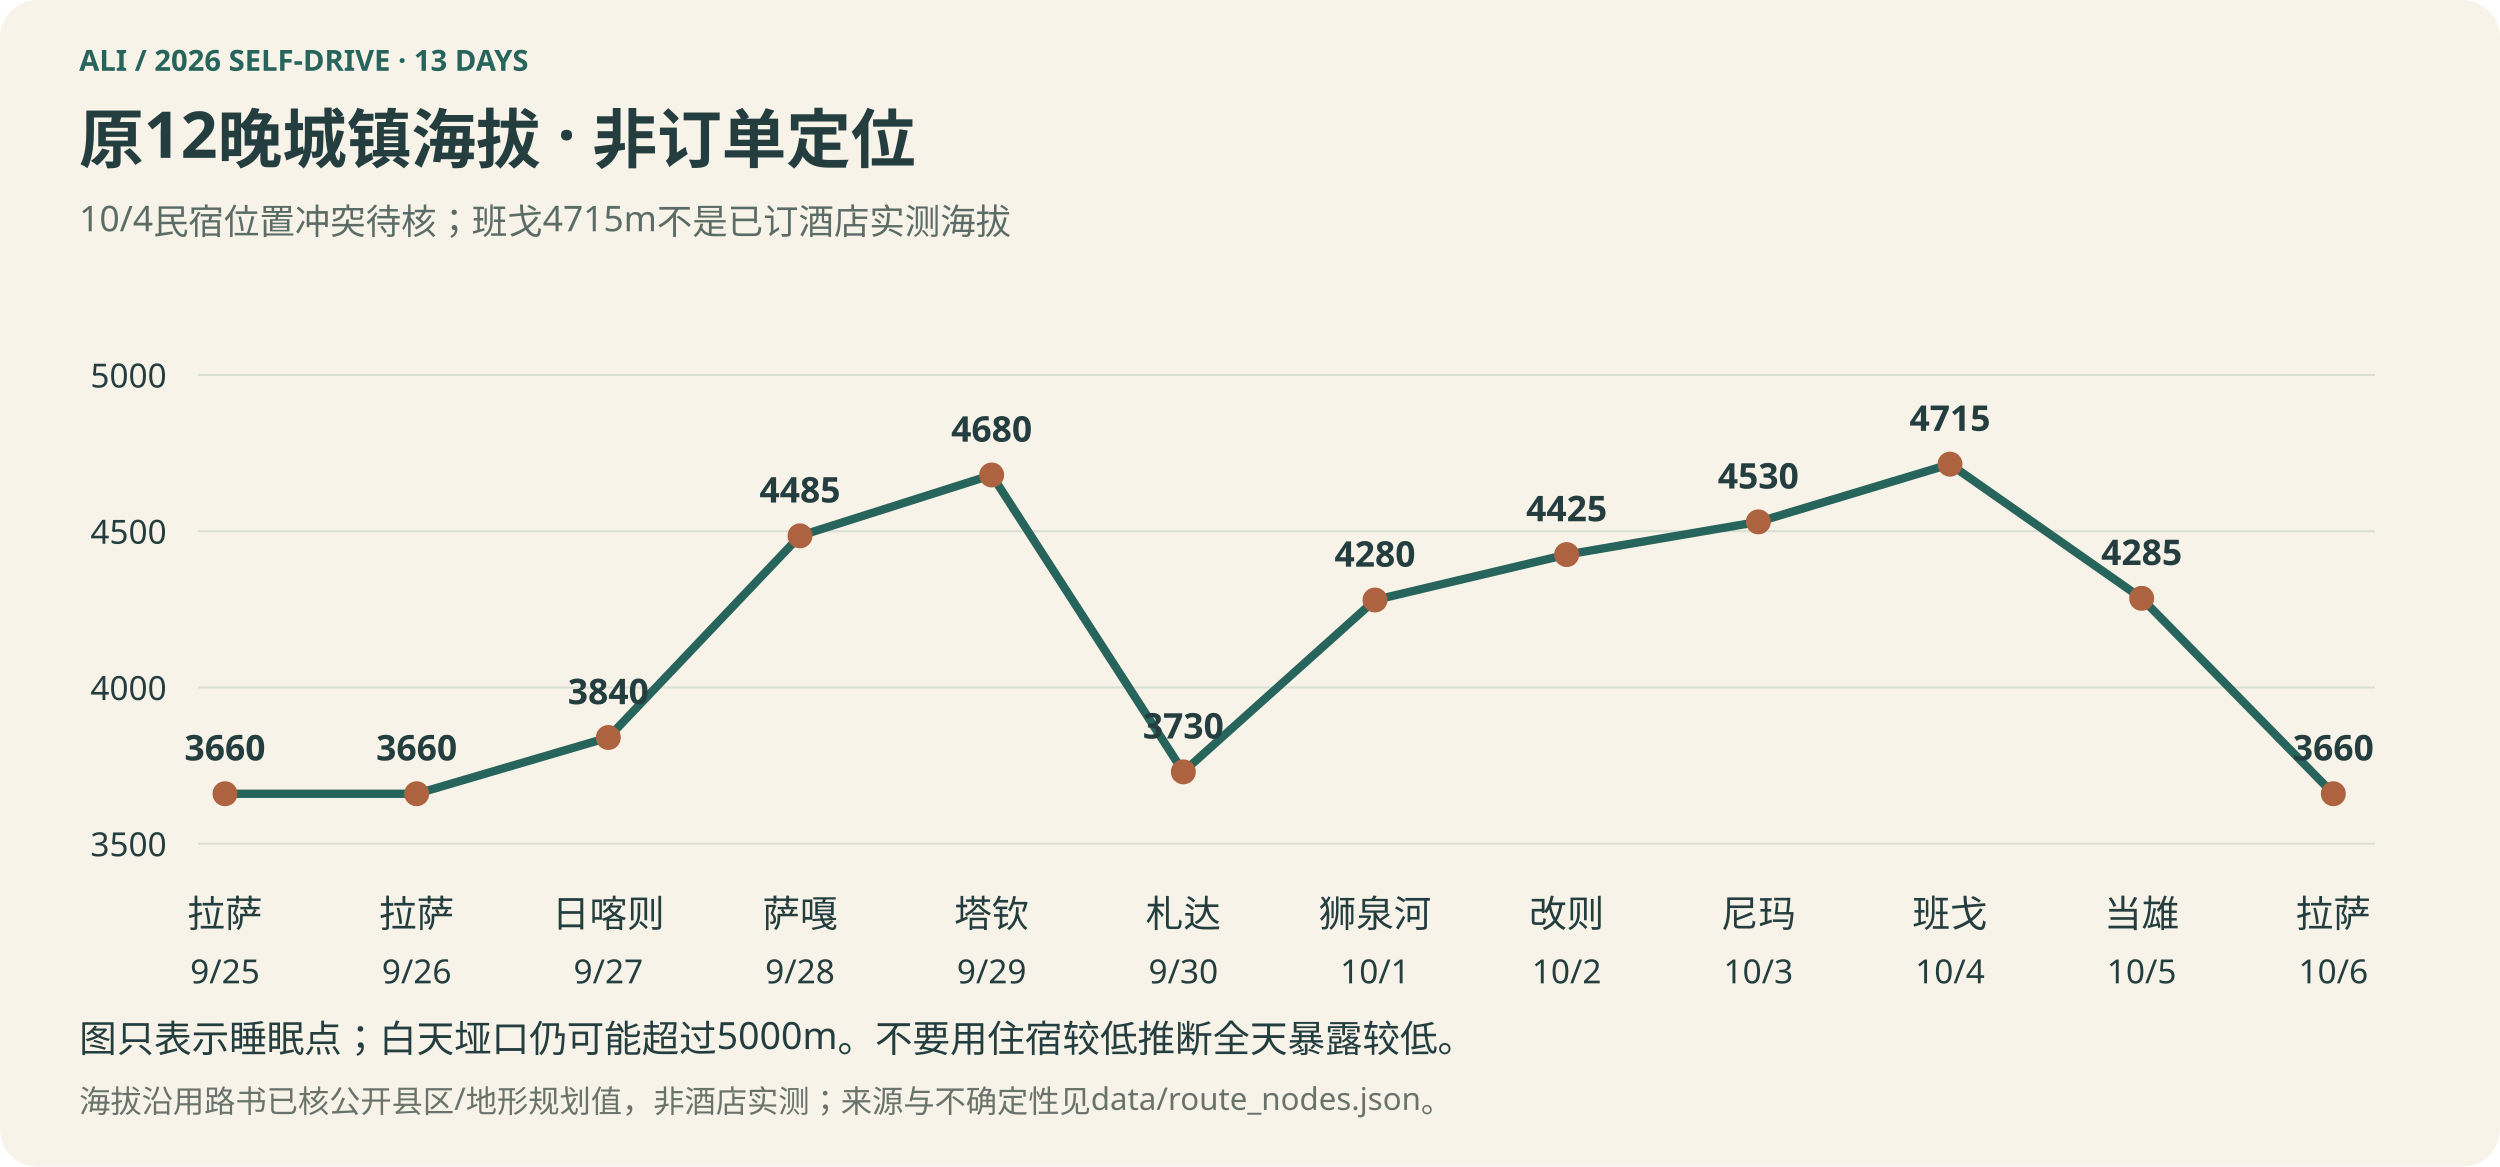
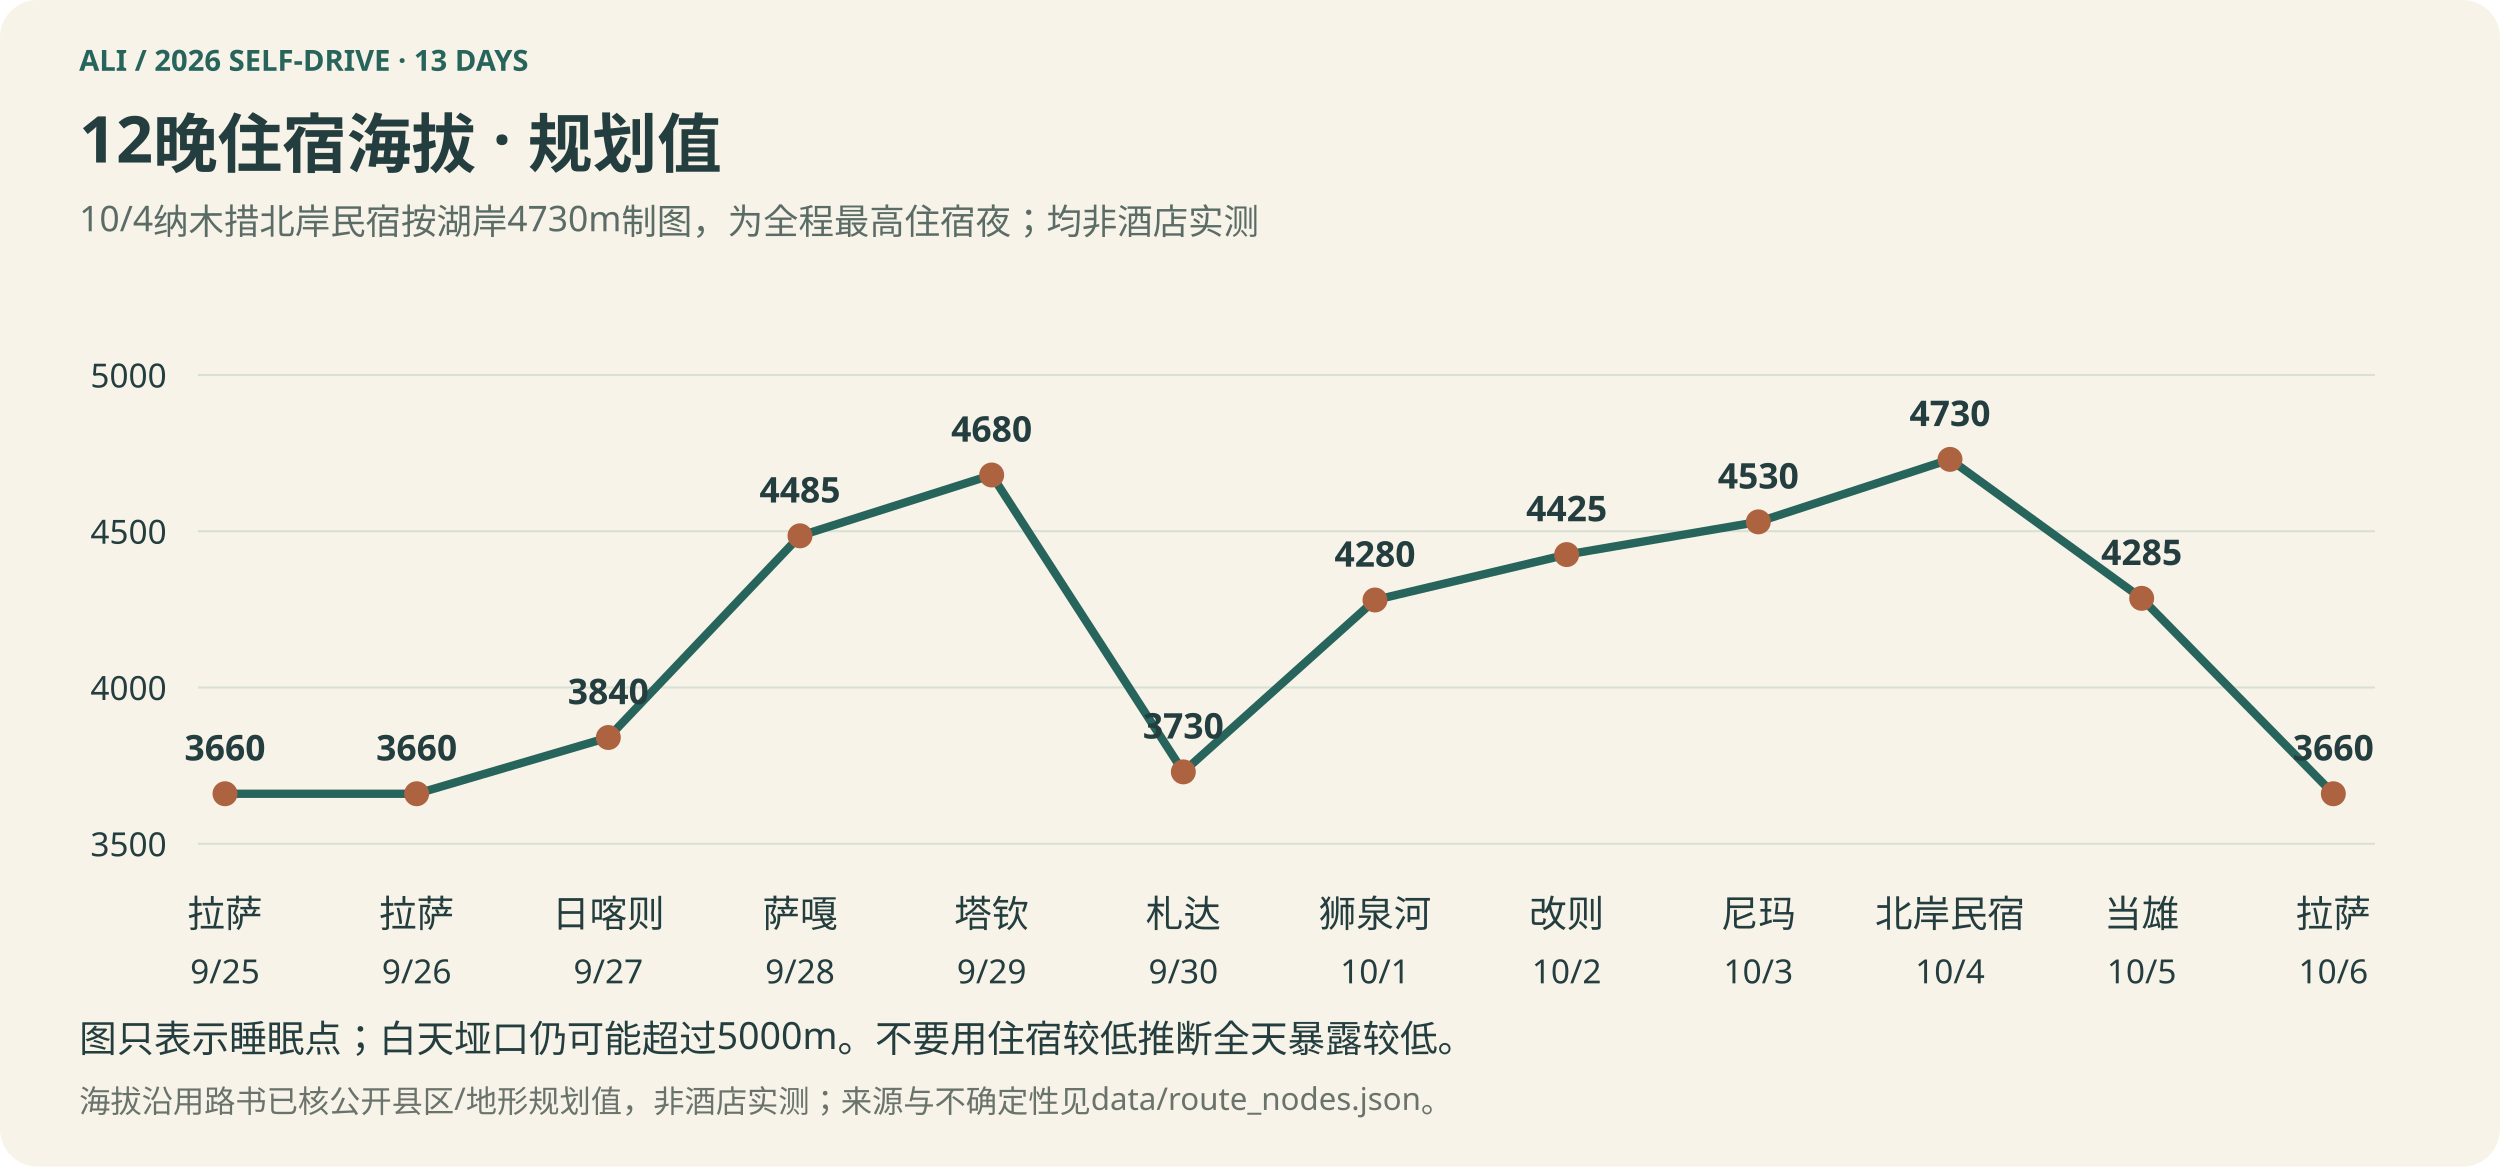
<svg xmlns="http://www.w3.org/2000/svg" viewBox="0 0 1200 560" class="ali-route-map" role="img">
  <g font-family="PingFang SC,Microsoft YaHei,sans-serif">
    <rect width="1200" height="560" rx="18" fill="#f7f3e8" />
    <text x="38.0" y="34.0" font-size="14" fill="#27645c" text-anchor="start" font-weight="600">ALI / 2026     SELF-DRIVE · 13 DAYS</text>
-     <text x="38.0" y="78.0" font-size="31" fill="#243e40" text-anchor="start" font-weight="700">原12晚城镇海拔 · 非订单定位</text>
-     <text x="38.0" y="111.0" font-size="17" fill="#5b6c67" text-anchor="start" font-weight="400">10/4民宿位置冲突待核；班戈4715m不是已订酒店实测海拔</text>
+     <text x="38.0" y="78.0" font-size="31" fill="#243e40" text-anchor="start" font-weight="700">12晚住宿海拔 · 规划值</text>
+     <text x="38.0" y="111.0" font-size="17" fill="#5b6c67" text-anchor="start" font-weight="400">10/4纳木措北岸民宿按湖岸4730m制图，为全程最高住宿夜；均非酒店实测</text>
    <line x1="95" y1="405.0" x2="1140" y2="405.0" stroke="#d9dfd3" />
    <text x="80.0" y="411.0" font-size="16" fill="#243e40" text-anchor="end" font-weight="400">3500</text>
    <line x1="95" y1="330.0" x2="1140" y2="330.0" stroke="#d9dfd3" />
    <text x="80.0" y="336.0" font-size="16" fill="#243e40" text-anchor="end" font-weight="400">4000</text>
    <line x1="95" y1="255.0" x2="1140" y2="255.0" stroke="#d9dfd3" />
    <text x="80.0" y="261.0" font-size="16" fill="#243e40" text-anchor="end" font-weight="400">4500</text>
    <line x1="95" y1="180.0" x2="1140" y2="180.0" stroke="#d9dfd3" />
    <text x="80.0" y="186.0" font-size="16" fill="#243e40" text-anchor="end" font-weight="400">5000</text>
-     <polyline points="108.0,381.0 200.0,381.0 292.0,354.0 384.0,257.2 476.0,228.0 568.0,370.5 660.0,288.0 752.0,266.2 844.0,250.5 936.0,222.8 1028.0,287.2 1120.0,381.0" fill="none" stroke="#27645c" stroke-width="4" />
+     <polyline points="108.0,381.0 200.0,381.0 292.0,354.0 384.0,257.2 476.0,228.0 568.0,370.5 660.0,288.0 752.0,266.2 844.0,250.5 936.0,220.5 1028.0,287.2 1120.0,381.0" fill="none" stroke="#27645c" stroke-width="4" />
    <circle cx="108" cy="381.0" r="6" fill="#ad6240" />
    <text x="108.0" y="365.0" font-size="17" fill="#243e40" text-anchor="middle" font-weight="600">3660</text>
    <text x="108.0" y="445.0" font-size="18" fill="#243e40" text-anchor="middle" font-weight="400">拉萨</text>
    <text x="108.0" y="472.0" font-size="16" fill="#243e40" text-anchor="middle" font-weight="400">9/25</text>
    <circle cx="200" cy="381.0" r="6" fill="#ad6240" />
    <text x="200.0" y="365.0" font-size="17" fill="#243e40" text-anchor="middle" font-weight="600">3660</text>
    <text x="200.0" y="445.0" font-size="18" fill="#243e40" text-anchor="middle" font-weight="400">拉萨</text>
    <text x="200.0" y="472.0" font-size="16" fill="#243e40" text-anchor="middle" font-weight="400">9/26</text>
    <circle cx="292" cy="354.0" r="6" fill="#ad6240" />
    <text x="292.0" y="338.0" font-size="17" fill="#243e40" text-anchor="middle" font-weight="600">3840</text>
    <text x="292.0" y="445.0" font-size="18" fill="#243e40" text-anchor="middle" font-weight="400">日喀则</text>
    <text x="292.0" y="472.0" font-size="16" fill="#243e40" text-anchor="middle" font-weight="400">9/27</text>
    <circle cx="384" cy="257.2" r="6" fill="#ad6240" />
    <text x="384.0" y="241.2" font-size="17" fill="#243e40" text-anchor="middle" font-weight="600">4485</text>
    <text x="384.0" y="445.0" font-size="18" fill="#243e40" text-anchor="middle" font-weight="400">萨嘎</text>
    <text x="384.0" y="472.0" font-size="16" fill="#243e40" text-anchor="middle" font-weight="400">9/28</text>
    <circle cx="476" cy="228.0" r="6" fill="#ad6240" />
    <text x="476.0" y="212.0" font-size="17" fill="#243e40" text-anchor="middle" font-weight="600">4680</text>
    <text x="476.0" y="445.0" font-size="18" fill="#243e40" text-anchor="middle" font-weight="400">塔钦</text>
    <text x="476.0" y="472.0" font-size="16" fill="#243e40" text-anchor="middle" font-weight="400">9/29</text>
    <circle cx="568" cy="370.5" r="6" fill="#ad6240" />
    <text x="568.0" y="354.5" font-size="17" fill="#243e40" text-anchor="middle" font-weight="600">3730</text>
    <text x="568.0" y="445.0" font-size="18" fill="#243e40" text-anchor="middle" font-weight="400">札达</text>
    <text x="568.0" y="472.0" font-size="16" fill="#243e40" text-anchor="middle" font-weight="400">9/30</text>
    <circle cx="660" cy="288.0" r="6" fill="#ad6240" />
    <text x="660.0" y="272.0" font-size="17" fill="#243e40" text-anchor="middle" font-weight="600">4280</text>
    <text x="660.0" y="445.0" font-size="18" fill="#243e40" text-anchor="middle" font-weight="400">狮泉河</text>
    <text x="660.0" y="472.0" font-size="16" fill="#243e40" text-anchor="middle" font-weight="400">10/1</text>
    <circle cx="752" cy="266.2" r="6" fill="#ad6240" />
    <text x="752.0" y="250.2" font-size="17" fill="#243e40" text-anchor="middle" font-weight="600">4425</text>
    <text x="752.0" y="445.0" font-size="18" fill="#243e40" text-anchor="middle" font-weight="400">改则</text>
    <text x="752.0" y="472.0" font-size="16" fill="#243e40" text-anchor="middle" font-weight="400">10/2</text>
    <circle cx="844" cy="250.5" r="6" fill="#ad6240" />
    <text x="844.0" y="234.5" font-size="17" fill="#243e40" text-anchor="middle" font-weight="600">4530</text>
    <text x="844.0" y="445.0" font-size="18" fill="#243e40" text-anchor="middle" font-weight="400">尼玛</text>
    <text x="844.0" y="472.0" font-size="16" fill="#243e40" text-anchor="middle" font-weight="400">10/3</text>
-     <circle cx="936" cy="222.8" r="6" fill="#ad6240" />
-     <text x="936.0" y="206.8" font-size="17" fill="#243e40" text-anchor="middle" font-weight="600">4715</text>
-     <text x="936.0" y="445.0" font-size="18" fill="#243e40" text-anchor="middle" font-weight="400">班戈</text>
+     <circle cx="936" cy="220.5" r="6" fill="#ad6240" />
+     <text x="936.0" y="204.5" font-size="17" fill="#243e40" text-anchor="middle" font-weight="600">4730</text>
+     <text x="936.0" y="445.0" font-size="18" fill="#243e40" text-anchor="middle" font-weight="400">北岸民宿</text>
    <text x="936.0" y="472.0" font-size="16" fill="#243e40" text-anchor="middle" font-weight="400">10/4</text>
    <circle cx="1028" cy="287.2" r="6" fill="#ad6240" />
    <text x="1028.0" y="271.2" font-size="17" fill="#243e40" text-anchor="middle" font-weight="600">4285</text>
    <text x="1028.0" y="445.0" font-size="18" fill="#243e40" text-anchor="middle" font-weight="400">当雄</text>
    <text x="1028.0" y="472.0" font-size="16" fill="#243e40" text-anchor="middle" font-weight="400">10/5</text>
    <circle cx="1120" cy="381.0" r="6" fill="#ad6240" />
    <text x="1120.0" y="365.0" font-size="17" fill="#243e40" text-anchor="middle" font-weight="600">3660</text>
    <text x="1120.0" y="445.0" font-size="18" fill="#243e40" text-anchor="middle" font-weight="400">拉萨</text>
    <text x="1120.0" y="472.0" font-size="16" fill="#243e40" text-anchor="middle" font-weight="400">10/6</text>
    <text x="38.0" y="505.0" font-size="18" fill="#243e40" text-anchor="start" font-weight="400">图只表示睡眠点；白天垭口仍可能超过5000m。不要用住宿较低推断全天暴露较低。</text>
    <text x="38.0" y="534.0" font-size="15" fill="#69736b" text-anchor="start" font-weight="400">海拔沿用路书已核公开县区/地形规划值，非酒店实测；来源与不确定性见data/route_nodes.json。</text>
    <g data-layer="route-a" />
    <g data-layer="route-b" />
    <g data-layer="route-common" />
    <g data-layer="lodging" />
    <g data-layer="sights-core" />
    <g data-layer="sights-secondary" />
    <g data-layer="passes" />
    <g data-layer="places" />
    <g data-layer="culture" />
    <g data-layer="water-landforms" />
    <g data-layer="context-landmarks" />
    <g data-layer="alternatives" />
  </g>
</svg>
